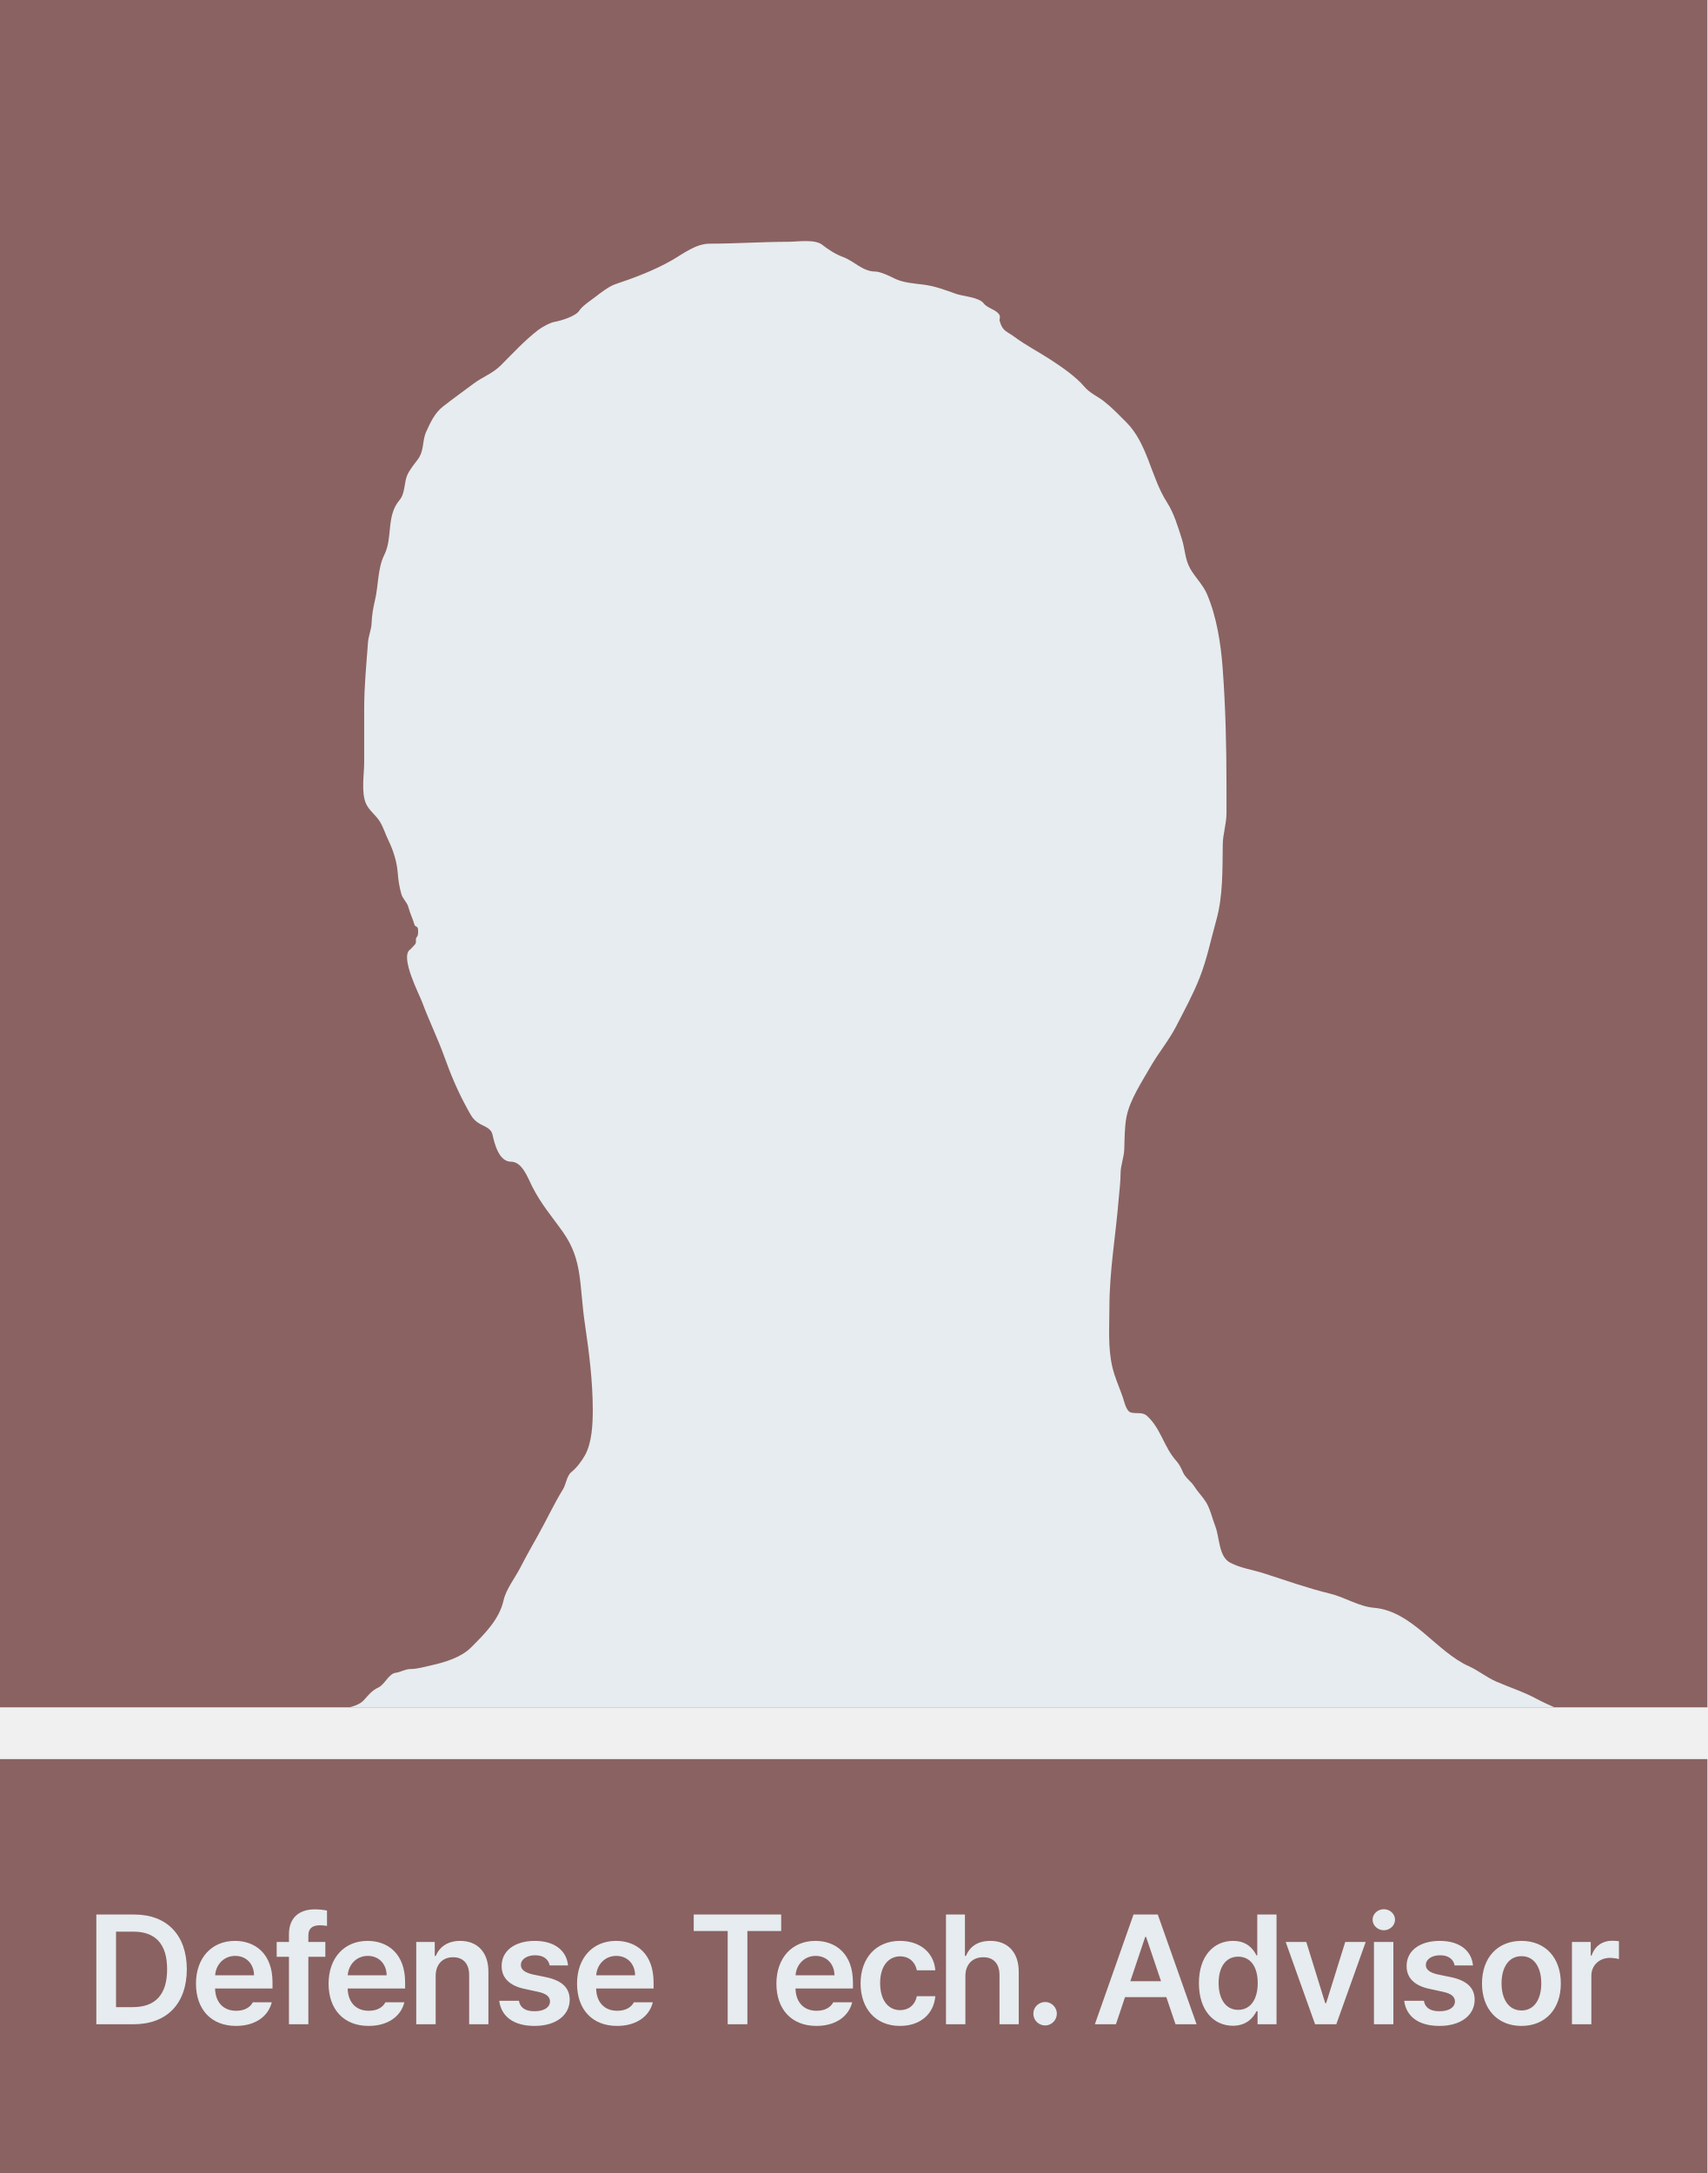
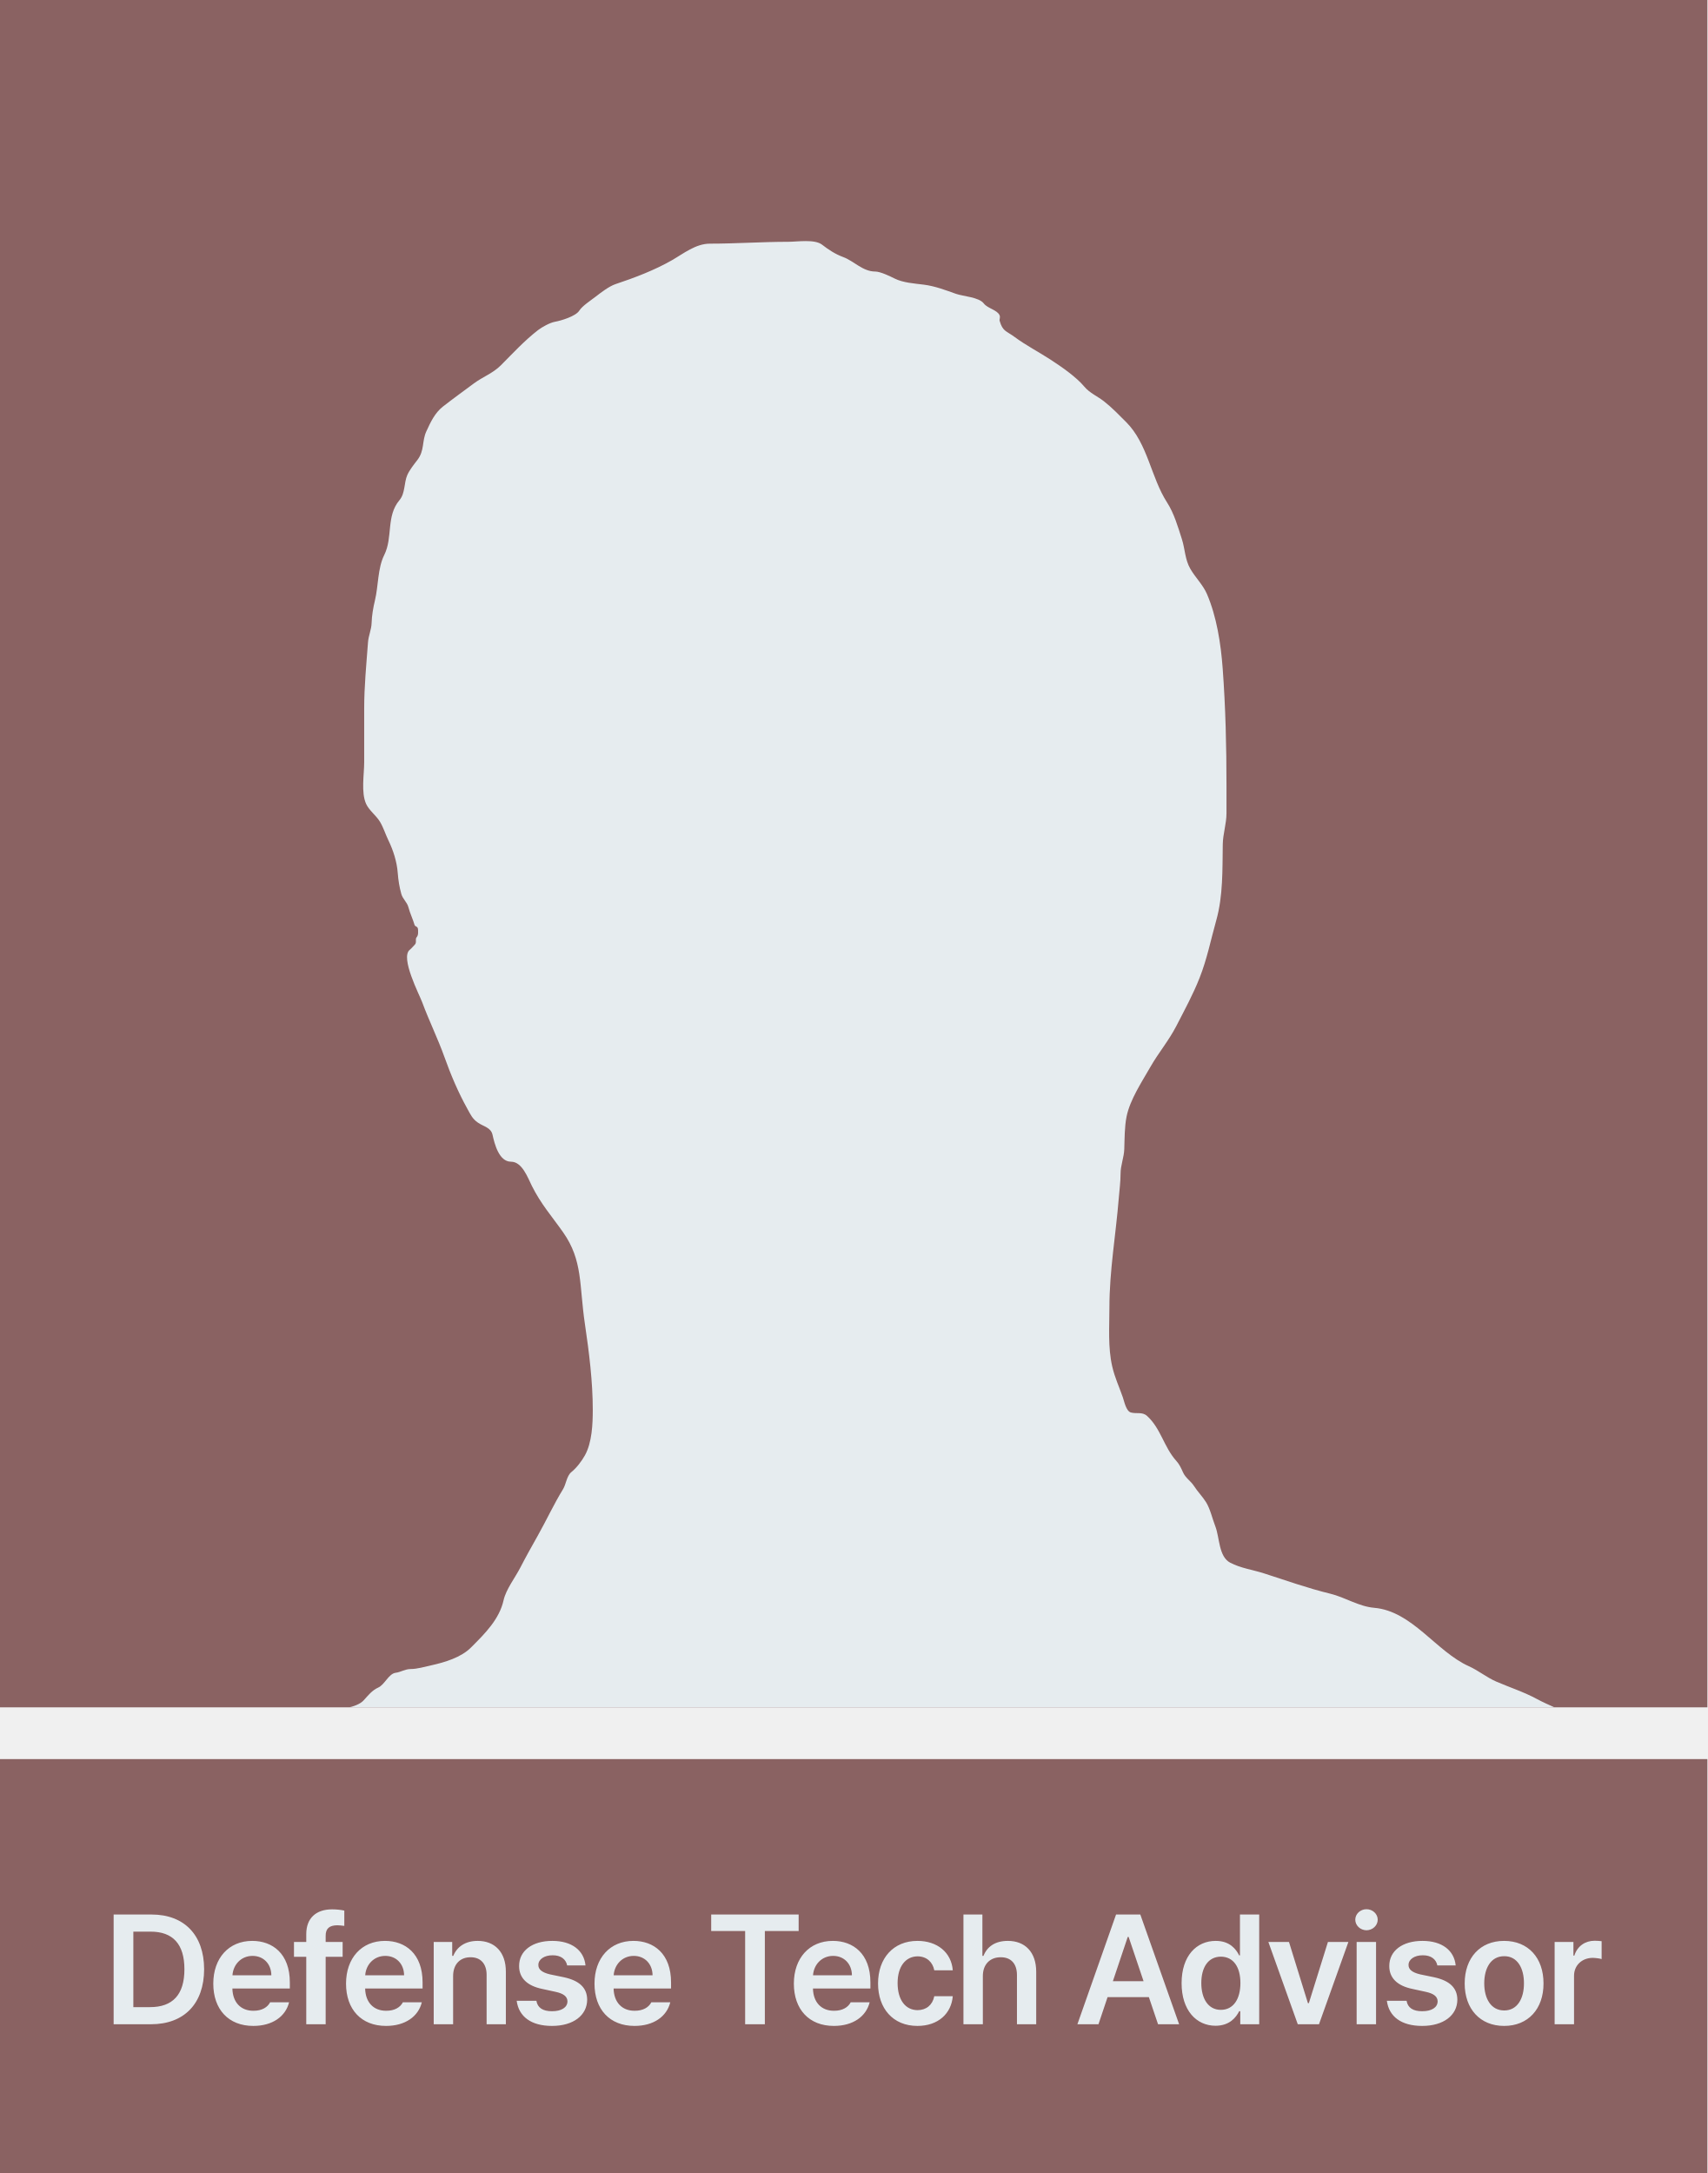
<svg xmlns="http://www.w3.org/2000/svg" width="264" height="336" viewBox="0 0 264 336" fill="none">
  <g clip-path="url(#clip0_2573_13489)">
    <rect width="264" height="264" fill="#8A6262" />
    <path d="M43.983 270.532C42.528 271.987 41.548 272.967 39.645 274.167C39.219 274.167 37.974 275.603 38.4 275.603C39.71 275.603 40.963 275.586 42.247 275.907C50.513 277.973 58.476 278.764 66.976 278.764C78.503 278.764 90.029 278.429 101.522 277.615C112.918 276.808 124.124 276.235 135.557 276.178C142.406 276.144 149.274 275.783 156.119 275.54C164.726 275.233 173.197 273.912 181.837 274.039C190.513 274.167 198.743 275.217 207.315 276.465L207.394 276.477C214.154 277.462 220.866 278.44 227.701 278.7C231.491 278.845 235.02 278.795 238.717 277.966C240.983 277.458 243.464 277.447 245.39 276.003C247.126 274.7 248.773 271.349 247.545 269.138C245.613 265.662 240.94 264.493 237.695 262.736C235.621 261.614 233.52 260.947 231.373 260.023C229.876 259.378 228.608 258.308 227.127 257.644C222.054 255.37 218.37 249.12 212.488 248.608C210.056 248.397 208.02 246.993 205.671 246.421C202.167 245.568 198.85 244.378 195.422 243.276C193.717 242.728 191.822 242.476 190.218 241.632C188.418 240.685 188.588 237.723 187.919 236.013C187.462 234.844 187.136 233.33 186.482 232.277C185.937 231.398 185.187 230.661 184.63 229.787C184.118 228.981 183.309 228.553 182.906 227.632C182.629 226.997 182.358 226.417 181.885 225.891C179.946 223.737 179.503 220.868 177.351 218.931C176.613 218.267 175.723 218.651 174.86 218.404C174.117 218.192 173.845 216.721 173.615 216.058C173.04 214.397 172.372 213.031 171.971 211.268C171.297 208.304 171.54 205.223 171.54 202.201C171.54 196.447 172.536 190.925 172.993 185.215C173.094 183.95 173.264 182.778 173.264 181.495C173.264 180.173 173.795 178.983 173.839 177.68C173.893 176.068 173.875 174.242 174.19 172.667C174.714 170.047 176.561 167.277 177.878 164.973C179.131 162.78 180.727 160.903 181.885 158.651C183.164 156.163 184.467 153.79 185.493 151.18C186.659 148.211 187.205 145.353 188.063 142.304C189.127 138.521 189.008 134.452 189.068 130.554C189.094 128.914 189.643 127.394 189.643 125.733V121.551C189.643 115.419 189.503 109.414 189.053 103.336C188.77 99.527 188.129 95.365 186.626 91.858C186.019 90.44 184.824 89.294 184.056 87.962C183.207 86.49 183.247 84.926 182.747 83.365C182.133 81.453 181.546 79.39 180.448 77.681C177.948 73.793 177.482 68.618 174.126 65.261C173.032 64.168 171.897 62.985 170.678 62.037C169.708 61.282 168.469 60.753 167.677 59.802C166.407 58.278 164.148 56.722 162.456 55.619C160.637 54.433 158.618 53.394 156.885 52.107C155.623 51.169 155.045 51.277 154.57 49.617C154.498 49.365 154.707 49.082 154.554 48.739C154.192 47.923 152.694 47.68 152.128 46.935C151.369 45.936 148.937 45.829 147.817 45.434C146.245 44.879 144.582 44.233 142.821 44.013C141.403 43.836 139.635 43.722 138.335 43.071C137.6 42.704 136.118 41.986 135.318 41.986C133.409 41.986 132.037 40.363 130.385 39.751C129.151 39.294 128.126 38.624 127.112 37.835C125.966 36.944 123.255 37.388 121.892 37.388C117.841 37.388 113.809 37.676 109.775 37.676C107.569 37.676 105.69 39.212 103.853 40.262C101.16 41.8 98.08 42.963 95.168 43.934C94.196 44.258 92.912 45.239 92.087 45.881C91.391 46.422 90.028 47.305 89.581 48.02C89.024 48.911 86.743 49.586 85.781 49.76C85.034 49.896 83.803 50.568 83.179 51.053C81.035 52.721 79.312 54.617 77.432 56.497C76.201 57.728 74.649 58.263 73.265 59.291C71.673 60.474 70.078 61.626 68.524 62.835C67.249 63.827 66.597 65.228 65.922 66.698C65.214 68.24 65.675 69.663 64.517 71.152C64.01 71.804 63.322 72.677 62.985 73.435C62.449 74.639 62.678 76.254 61.771 77.33C59.664 79.833 60.786 83.069 59.409 85.823C58.388 87.864 58.512 90.627 57.972 92.847C57.712 93.917 57.491 95.193 57.461 96.296C57.432 97.367 56.98 98.26 56.902 99.313C56.646 102.768 56.312 106.069 56.312 109.578V117.879C56.312 119.738 55.806 122.56 56.615 124.312C57.074 125.308 58.155 126.088 58.738 127.042C59.281 127.93 59.592 128.978 60.047 129.916C60.807 131.48 61.372 133.251 61.5 134.976C61.582 136.084 61.757 137.191 62.059 138.249C62.273 138.997 62.947 139.513 63.144 140.26C63.407 141.254 63.844 142.128 64.086 142.974C64.207 143.397 64.645 143.108 64.645 143.852C64.645 144.302 64.694 144.581 64.421 144.922C64.15 145.262 64.487 145.719 64.134 146.071C63.882 146.324 63.622 146.653 63.352 146.87C61.857 148.065 64.841 153.783 65.283 154.979C66.358 157.881 67.695 160.568 68.732 163.472C69.705 166.198 70.846 168.893 72.26 171.438C72.766 172.35 73.035 172.992 73.904 173.593C74.766 174.19 75.905 174.336 76.155 175.461C76.465 176.858 77.147 179.628 79.013 179.628C80.734 179.628 81.596 182.081 82.237 183.363C83.665 186.219 85.262 187.975 87.058 190.528C90.15 194.921 89.536 198.65 90.443 204.741C91.097 209.139 91.656 213.682 91.656 217.989C91.656 220.209 91.537 223.059 90.443 225.029C89.941 225.932 89.142 226.983 88.351 227.616C87.629 228.193 87.525 229.508 87.058 230.266C85.649 232.555 84.503 235.048 83.179 237.401L83.177 237.406C82.252 239.05 81.311 240.722 80.449 242.398C79.651 243.95 78.238 245.755 77.863 247.443C77.215 250.36 74.996 252.578 72.95 254.623L72.818 254.754C71.281 256.292 68.759 257.04 66.688 257.5C65.704 257.719 64.494 258.075 63.495 258.075C62.639 258.075 61.937 258.562 61.197 258.65C60.091 258.78 59.498 260.49 58.467 260.948C57.547 261.357 56.899 262.172 56.248 262.896C55.143 264.123 52.285 264.254 50.724 264.7C49.324 265.1 48.022 267.09 46.701 267.845C45.821 268.348 44.762 269.752 44.019 270.495L43.983 270.532Z" fill="#E6ECEF" />
  </g>
  <rect width="264" height="64" transform="translate(0 272)" fill="#8A6262" />
-   <path d="M20.66 313H14.895V296.031H20.754C25.816 296.031 28.875 299.207 28.887 304.492C28.875 309.801 25.816 313 20.66 313ZM17.941 310.352H20.496C24.047 310.363 25.84 308.406 25.84 304.492C25.84 300.602 24.047 298.668 20.59 298.68H17.941V310.352ZM36.49 313.258C32.658 313.258 30.302 310.703 30.302 306.719C30.302 302.781 32.693 300.109 36.326 300.109C39.443 300.109 42.138 302.066 42.138 306.531V307.469H33.255C33.302 309.637 34.58 310.926 36.513 310.914C37.826 310.926 38.705 310.363 39.091 309.602H42.021C41.482 311.805 39.443 313.258 36.49 313.258ZM33.267 305.43H39.279C39.267 303.695 38.095 302.43 36.373 302.43C34.58 302.43 33.373 303.812 33.267 305.43ZM50.304 300.273V302.57H47.679V313H44.679V302.57H42.781V300.273H44.679V299.055C44.679 296.582 46.214 295.234 48.663 295.234C49.355 295.234 49.999 295.305 50.562 295.422V297.789C50.069 297.719 49.706 297.707 49.484 297.695C48.277 297.707 47.667 298.176 47.679 299.336V300.273H50.304ZM56.993 313.258C53.161 313.258 50.806 310.703 50.806 306.719C50.806 302.781 53.196 300.109 56.829 300.109C59.946 300.109 62.641 302.066 62.641 306.531V307.469H53.759C53.806 309.637 55.083 310.926 57.016 310.914C58.329 310.926 59.208 310.363 59.594 309.602H62.524C61.985 311.805 59.946 313.258 56.993 313.258ZM53.77 305.43H59.782C59.77 303.695 58.598 302.43 56.876 302.43C55.083 302.43 53.876 303.812 53.77 305.43ZM67.362 305.547V313H64.362V300.273H67.221V302.43H67.385C67.959 301.012 69.26 300.109 71.159 300.109C73.795 300.109 75.53 301.844 75.518 304.891V313H72.541V305.359C72.541 303.648 71.616 302.629 70.057 302.641C68.475 302.629 67.362 303.695 67.362 305.547ZM84.996 303.906C84.809 302.945 84.012 302.324 82.746 302.336C81.469 302.324 80.531 302.969 80.543 303.836C80.531 304.492 81.059 304.984 82.348 305.289L84.504 305.734C86.906 306.262 88.078 307.375 88.09 309.203C88.078 311.594 85.981 313.258 82.652 313.258C79.418 313.258 77.508 311.805 77.191 309.367H80.238C80.414 310.457 81.258 310.996 82.652 310.984C84.094 310.996 85.031 310.41 85.043 309.461C85.031 308.723 84.457 308.254 83.191 307.984L81.152 307.539C78.785 307.059 77.555 305.816 77.566 304C77.555 301.645 79.594 300.109 82.699 300.109C85.734 300.109 87.609 301.598 87.832 303.906H84.996ZM95.412 313.258C91.58 313.258 89.224 310.703 89.224 306.719C89.224 302.781 91.615 300.109 95.248 300.109C98.365 300.109 101.06 302.066 101.06 306.531V307.469H92.177C92.224 309.637 93.502 310.926 95.435 310.914C96.748 310.926 97.627 310.363 98.013 309.602H100.943C100.404 311.805 98.365 313.258 95.412 313.258ZM92.189 305.43H98.201C98.189 303.695 97.017 302.43 95.294 302.43C93.502 302.43 92.294 303.812 92.189 305.43ZM107.266 298.586V296.031H120.79V298.586H115.563V313H112.516V298.586H107.266ZM126.237 313.258C122.405 313.258 120.049 310.703 120.049 306.719C120.049 302.781 122.44 300.109 126.073 300.109C129.19 300.109 131.885 302.066 131.885 306.531V307.469H123.002C123.049 309.637 124.327 310.926 126.26 310.914C127.573 310.926 128.452 310.363 128.838 309.602H131.768C131.229 311.805 129.19 313.258 126.237 313.258ZM123.014 305.43H129.026C129.014 303.695 127.842 302.43 126.12 302.43C124.327 302.43 123.12 303.812 123.014 305.43ZM139.16 313.258C135.363 313.258 133.066 310.539 133.066 306.695C133.066 302.793 135.434 300.109 139.16 300.109C142.242 300.109 144.41 301.914 144.621 304.656H141.762C141.527 303.438 140.637 302.512 139.184 302.5C137.332 302.512 136.09 304.059 136.09 306.625C136.09 309.25 137.309 310.809 139.184 310.82C140.508 310.809 141.492 310.035 141.762 308.664H144.621C144.398 311.348 142.359 313.258 139.16 313.258ZM149.271 305.547V313H146.271V296.031H149.201V302.43H149.365C149.939 300.988 151.181 300.109 153.138 300.109C155.775 300.109 157.521 301.82 157.521 304.891V313H154.545V305.359C154.533 303.625 153.607 302.629 152.037 302.641C150.42 302.629 149.271 303.695 149.271 305.547ZM161.609 313.188C160.601 313.188 159.769 312.367 159.78 311.359C159.769 310.375 160.601 309.566 161.609 309.555C162.581 309.566 163.413 310.375 163.413 311.359C163.413 312.367 162.581 313.188 161.609 313.188ZM172.549 313H169.291L175.268 296.031H179.018L185.018 313H181.76L180.342 308.805H173.955L172.549 313ZM174.776 306.344H179.522L177.213 299.5H177.073L174.776 306.344ZM190.629 313.234C187.641 313.223 185.379 310.832 185.379 306.648C185.379 302.406 187.699 300.109 190.652 300.109C192.891 300.109 193.828 301.457 194.285 302.359H194.402V296.031H197.379V313H194.449V310.984H194.285C193.805 311.922 192.832 313.223 190.629 313.234ZM188.426 306.625C188.426 309.027 189.48 310.773 191.449 310.773C193.383 310.773 194.473 309.109 194.473 306.625C194.473 304.152 193.395 302.559 191.449 302.547C189.457 302.559 188.426 304.258 188.426 306.625ZM211.17 300.273L206.623 313H203.341L198.795 300.273H201.982L204.912 309.742H205.052L208.005 300.273H211.17ZM212.445 313V300.273H215.445V313H212.445ZM212.234 296.828C212.234 295.938 213.019 295.211 213.968 295.211C214.917 295.211 215.702 295.938 215.702 296.828C215.702 297.73 214.917 298.457 213.968 298.469C213.019 298.457 212.234 297.73 212.234 296.828ZM224.923 303.906C224.735 302.945 223.938 302.324 222.673 302.336C221.395 302.324 220.458 302.969 220.47 303.836C220.458 304.492 220.985 304.984 222.274 305.289L224.43 305.734C226.833 306.262 228.005 307.375 228.016 309.203C228.005 311.594 225.907 313.258 222.579 313.258C219.345 313.258 217.434 311.805 217.118 309.367H220.165C220.341 310.457 221.184 310.996 222.579 310.984C224.02 310.996 224.958 310.41 224.97 309.461C224.958 308.723 224.384 308.254 223.118 307.984L221.079 307.539C218.712 307.059 217.481 305.816 217.493 304C217.481 301.645 219.52 300.109 222.626 300.109C225.661 300.109 227.536 301.598 227.759 303.906H224.923ZM235.245 313.258C231.53 313.258 229.151 310.621 229.151 306.695C229.151 302.734 231.53 300.109 235.245 300.109C238.971 300.109 241.35 302.734 241.338 306.695C241.35 310.621 238.971 313.258 235.245 313.258ZM232.174 306.672C232.174 309.004 233.194 310.867 235.268 310.867C237.307 310.867 238.327 309.004 238.315 306.672C238.327 304.34 237.307 302.465 235.268 302.477C233.194 302.465 232.174 304.34 232.174 306.672ZM243.059 313V300.273H245.965V302.383H246.105C246.562 300.918 247.781 300.086 249.246 300.086C249.574 300.086 250.043 300.121 250.324 300.156V302.922C250.055 302.828 249.434 302.746 248.941 302.734C247.277 302.746 246.059 303.895 246.059 305.5V313H243.059Z" fill="#E6ECEF" />
+   <path d="M23.337 313H17.571V296.031H23.43C28.493 296.031 31.552 299.207 31.563 304.492C31.552 309.801 28.493 313 23.337 313ZM20.618 310.352H23.173C26.723 310.363 28.516 308.406 28.516 304.492C28.516 300.602 26.723 298.668 23.266 298.68H20.618V310.352ZM39.166 313.258C35.334 313.258 32.979 310.703 32.979 306.719C32.979 302.781 35.37 300.109 39.002 300.109C42.12 300.109 44.815 302.066 44.815 306.531V307.469H35.932C35.979 309.637 37.256 310.926 39.19 310.914C40.502 310.926 41.381 310.363 41.768 309.602H44.698C44.159 311.805 42.12 313.258 39.166 313.258ZM35.944 305.43H41.956C41.944 303.695 40.772 302.43 39.049 302.43C37.256 302.43 36.049 303.812 35.944 305.43ZM52.98 300.273V302.57H50.355V313H47.355V302.57H45.457V300.273H47.355V299.055C47.355 296.582 48.891 295.234 51.34 295.234C52.031 295.234 52.676 295.305 53.238 295.422V297.789C52.746 297.719 52.383 297.707 52.16 297.695C50.953 297.707 50.344 298.176 50.355 299.336V300.273H52.98ZM59.693 313.258C55.861 313.258 53.505 310.703 53.505 306.719C53.505 302.781 55.896 300.109 59.529 300.109C62.646 300.109 65.341 302.066 65.341 306.531V307.469H56.459C56.505 309.637 57.783 310.926 59.716 310.914C61.029 310.926 61.908 310.363 62.294 309.602H65.224C64.685 311.805 62.646 313.258 59.693 313.258ZM56.47 305.43H62.482C62.47 303.695 61.298 302.43 59.576 302.43C57.783 302.43 56.576 303.812 56.47 305.43ZM70.062 305.547V313H67.062V300.273H69.921V302.43H70.085C70.659 301.012 71.96 300.109 73.859 300.109C76.495 300.109 78.23 301.844 78.218 304.891V313H75.241V305.359C75.241 303.648 74.316 302.629 72.757 302.641C71.175 302.629 70.062 303.695 70.062 305.547ZM87.696 303.906C87.509 302.945 86.712 302.324 85.446 302.336C84.169 302.324 83.231 302.969 83.243 303.836C83.231 304.492 83.759 304.984 85.048 305.289L87.204 305.734C89.606 306.262 90.778 307.375 90.79 309.203C90.778 311.594 88.68 313.258 85.352 313.258C82.118 313.258 80.208 311.805 79.891 309.367H82.938C83.114 310.457 83.958 310.996 85.352 310.984C86.794 310.996 87.731 310.41 87.743 309.461C87.731 308.723 87.157 308.254 85.891 307.984L83.852 307.539C81.485 307.059 80.255 305.816 80.266 304C80.255 301.645 82.294 300.109 85.399 300.109C88.434 300.109 90.309 301.598 90.532 303.906H87.696ZM98.112 313.258C94.28 313.258 91.924 310.703 91.924 306.719C91.924 302.781 94.315 300.109 97.948 300.109C101.065 300.109 103.76 302.066 103.76 306.531V307.469H94.877C94.924 309.637 96.202 310.926 98.135 310.914C99.448 310.926 100.327 310.363 100.713 309.602H103.643C103.104 311.805 101.065 313.258 98.112 313.258ZM94.889 305.43H100.901C100.889 303.695 99.717 302.43 97.995 302.43C96.202 302.43 94.995 303.812 94.889 305.43ZM109.966 298.586V296.031H123.49V298.586H118.263V313H115.216V298.586H109.966ZM128.937 313.258C125.105 313.258 122.749 310.703 122.749 306.719C122.749 302.781 125.14 300.109 128.773 300.109C131.89 300.109 134.585 302.066 134.585 306.531V307.469H125.702C125.749 309.637 127.027 310.926 128.96 310.914C130.273 310.926 131.152 310.363 131.538 309.602H134.468C133.929 311.805 131.89 313.258 128.937 313.258ZM125.714 305.43H131.726C131.714 303.695 130.542 302.43 128.82 302.43C127.027 302.43 125.82 303.812 125.714 305.43ZM141.86 313.258C138.063 313.258 135.766 310.539 135.766 306.695C135.766 302.793 138.134 300.109 141.86 300.109C144.942 300.109 147.11 301.914 147.321 304.656H144.462C144.227 303.438 143.337 302.512 141.884 302.5C140.032 302.512 138.79 304.059 138.79 306.625C138.79 309.25 140.009 310.809 141.884 310.82C143.208 310.809 144.192 310.035 144.462 308.664H147.321C147.098 311.348 145.059 313.258 141.86 313.258ZM151.971 305.547V313H148.971V296.031H151.901V302.43H152.065C152.639 300.988 153.881 300.109 155.838 300.109C158.475 300.109 160.221 301.82 160.221 304.891V313H157.245V305.359C157.233 303.625 156.307 302.629 154.737 302.641C153.12 302.629 151.971 303.695 151.971 305.547ZM169.849 313H166.591L172.568 296.031H176.318L182.318 313H179.06L177.642 308.805H171.255L169.849 313ZM172.076 306.344H176.822L174.513 299.5H174.373L172.076 306.344ZM187.952 313.234C184.964 313.223 182.702 310.832 182.702 306.648C182.702 302.406 185.023 300.109 187.976 300.109C190.214 300.109 191.152 301.457 191.609 302.359H191.726V296.031H194.702V313H191.773V310.984H191.609C191.128 311.922 190.155 313.223 187.952 313.234ZM185.749 306.625C185.749 309.027 186.804 310.773 188.773 310.773C190.706 310.773 191.796 309.109 191.796 306.625C191.796 304.152 190.718 302.559 188.773 302.547C186.78 302.559 185.749 304.258 185.749 306.625ZM208.493 300.273L203.946 313H200.665L196.118 300.273H199.305L202.235 309.742H202.376L205.329 300.273H208.493ZM209.768 313V300.273H212.768V313H209.768ZM209.557 296.828C209.557 295.938 210.342 295.211 211.291 295.211C212.241 295.211 213.026 295.938 213.026 296.828C213.026 297.73 212.241 298.457 211.291 298.469C210.342 298.457 209.557 297.73 209.557 296.828ZM222.246 303.906C222.059 302.945 221.262 302.324 219.996 302.336C218.719 302.324 217.781 302.969 217.793 303.836C217.781 304.492 218.309 304.984 219.598 305.289L221.754 305.734C224.156 306.262 225.328 307.375 225.34 309.203C225.328 311.594 223.23 313.258 219.902 313.258C216.668 313.258 214.758 311.805 214.441 309.367H217.488C217.664 310.457 218.508 310.996 219.902 310.984C221.344 310.996 222.281 310.41 222.293 309.461C222.281 308.723 221.707 308.254 220.441 307.984L218.402 307.539C216.035 307.059 214.805 305.816 214.816 304C214.805 301.645 216.844 300.109 219.949 300.109C222.984 300.109 224.859 301.598 225.082 303.906H222.246ZM232.568 313.258C228.853 313.258 226.474 310.621 226.474 306.695C226.474 302.734 228.853 300.109 232.568 300.109C236.295 300.109 238.673 302.734 238.662 306.695C238.673 310.621 236.295 313.258 232.568 313.258ZM229.498 306.672C229.498 309.004 230.517 310.867 232.591 310.867C234.63 310.867 235.65 309.004 235.638 306.672C235.65 304.34 234.63 302.465 232.591 302.477C230.517 302.465 229.498 304.34 229.498 306.672ZM240.382 313V300.273H243.288V302.383H243.429C243.886 300.918 245.105 300.086 246.57 300.086C246.898 300.086 247.366 300.121 247.648 300.156V302.922C247.378 302.828 246.757 302.746 246.265 302.734C244.601 302.746 243.382 303.895 243.382 305.5V313H240.382Z" fill="#E6ECEF" />
  <defs>
    <clipPath id="clip0_2573_13489">
      <rect width="264" height="264" fill="white" />
    </clipPath>
  </defs>
</svg>
